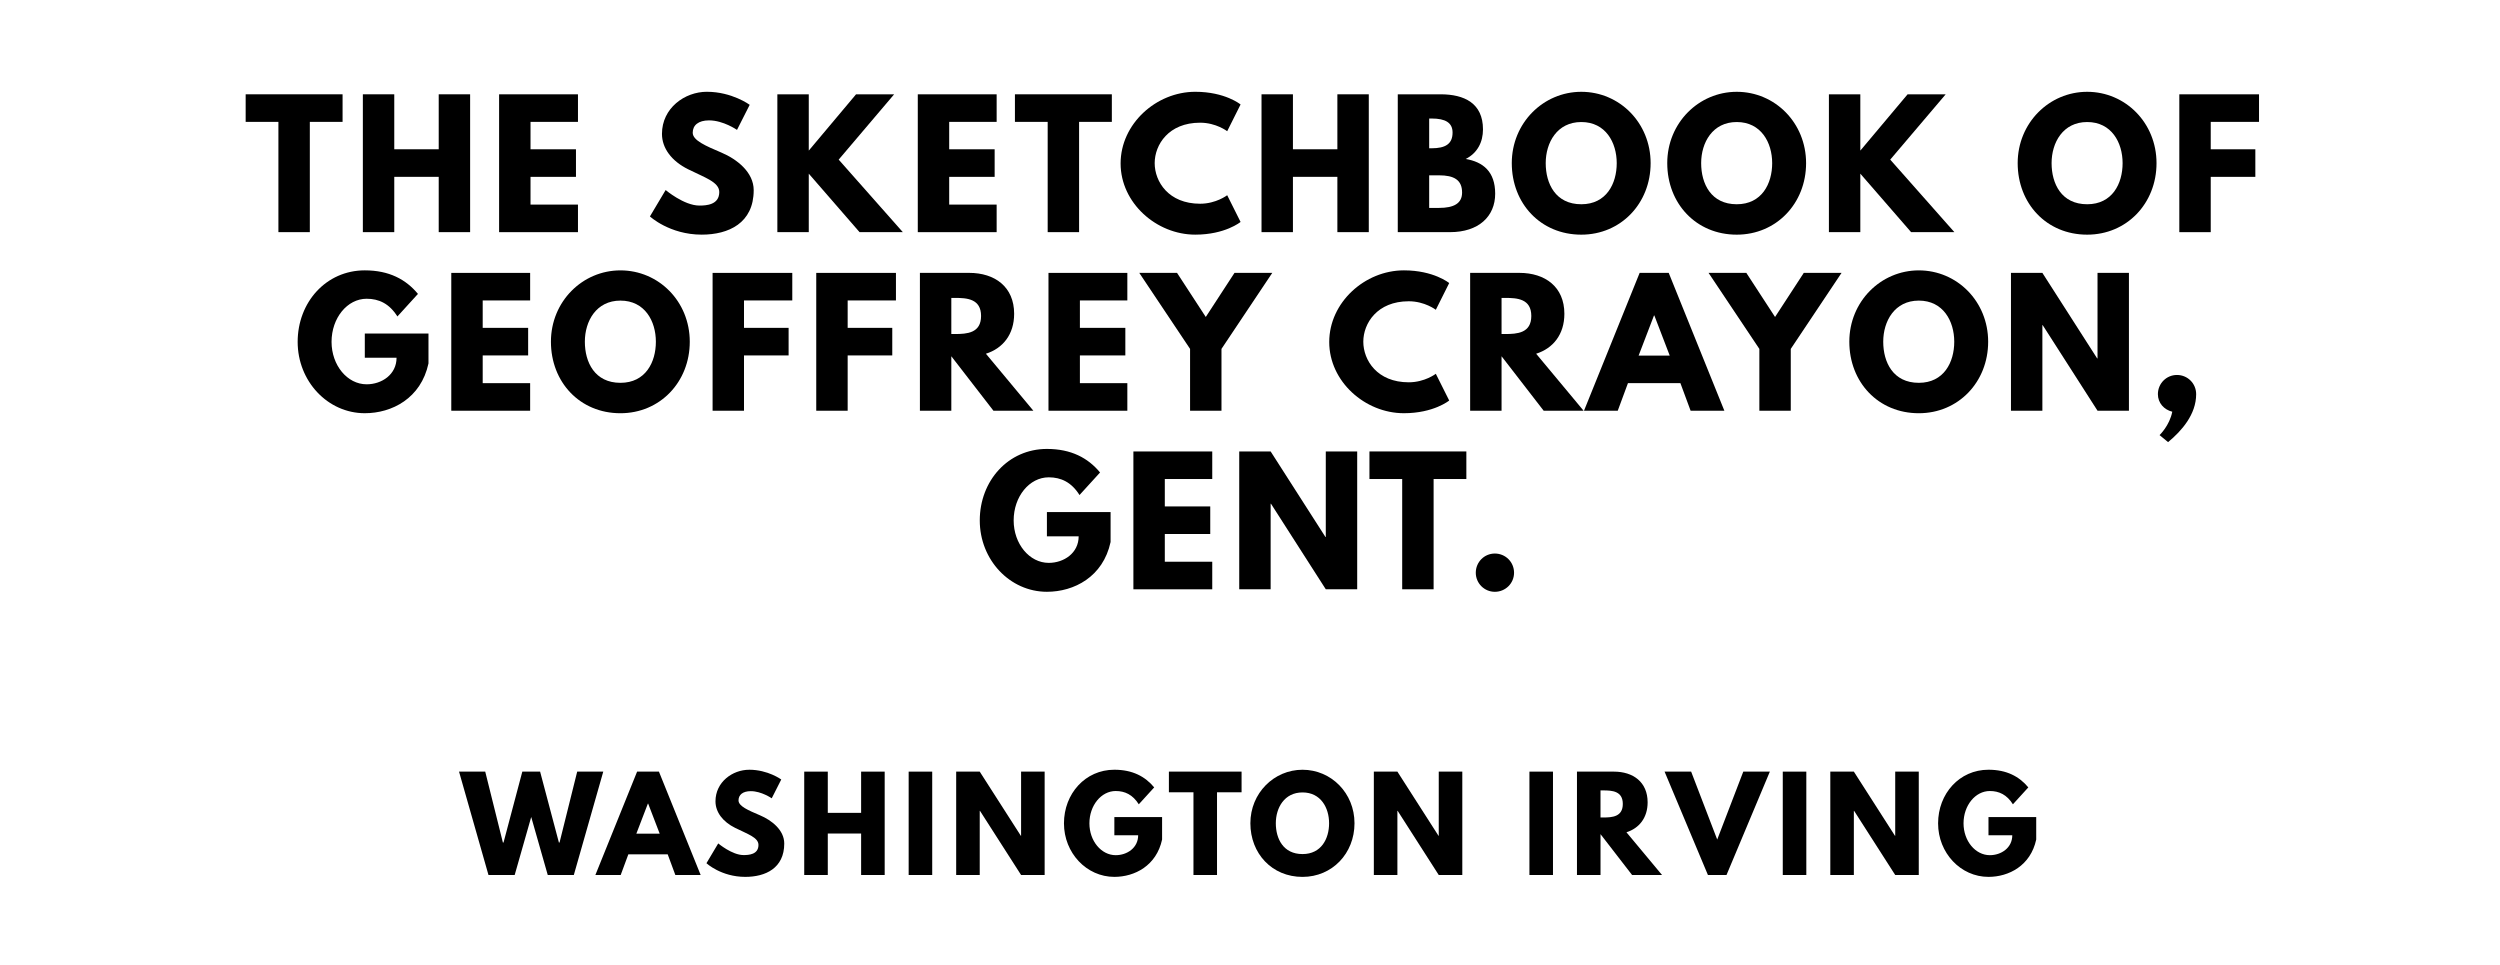
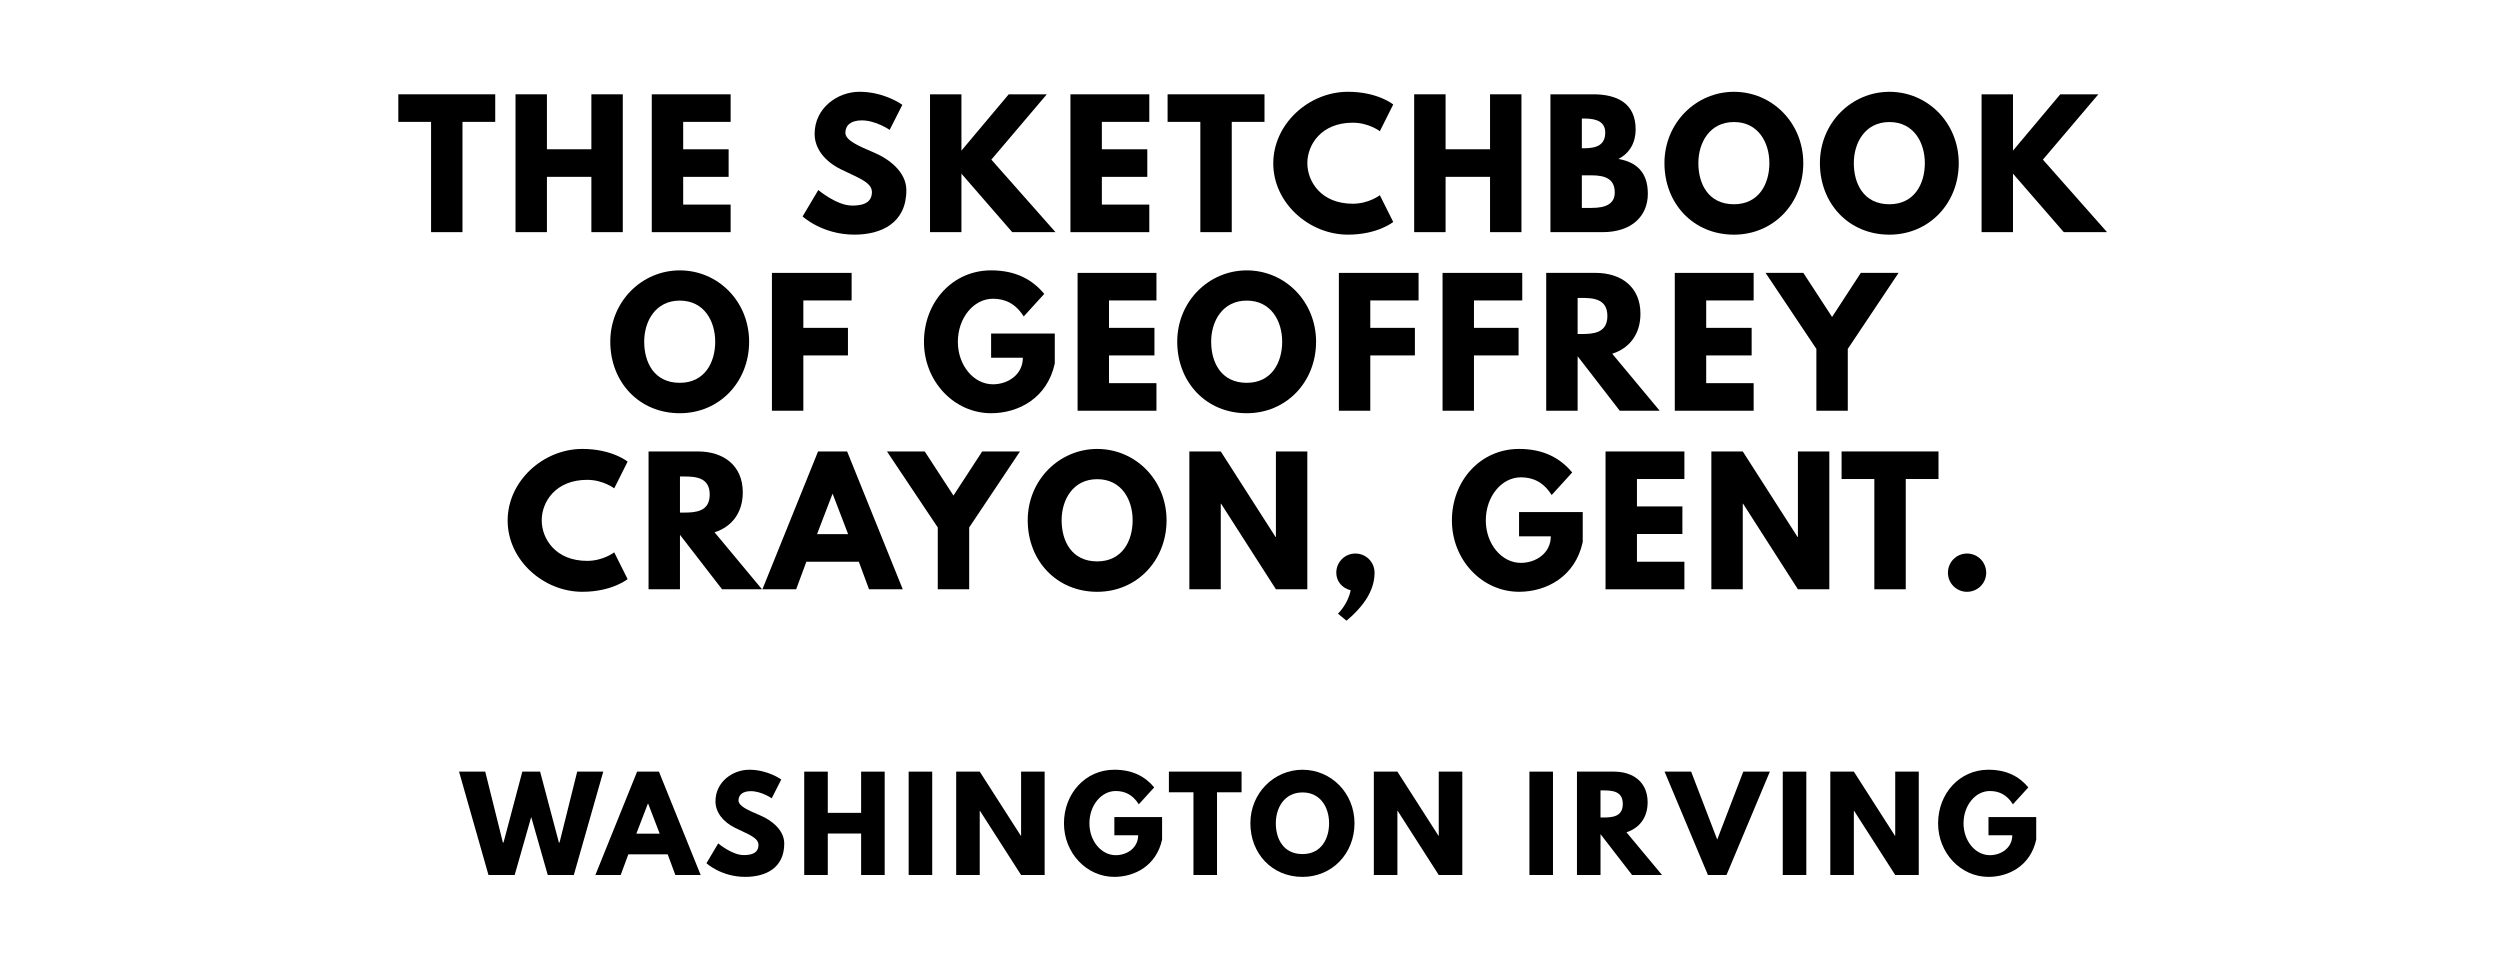
<svg xmlns="http://www.w3.org/2000/svg" version="1.1" viewBox="0 0 1400 540">
-   <g aria-label="THE SKETCHBOOK OF">
-     <path d="M137.57,68.25l0.00-15.44l54.27,0.00l0.00,15.44l-18.34,0.00l0.00,61.75l-17.59,0.00l0.00-61.75l-18.34,0.00z" />
-     <path d="M220.79,99.03l0.00,30.97l-17.59,0.00l0.00-77.19l17.59,0.00l0.00,30.78l24.89,0.00l0.00-30.78l17.59,0.00l0.00,77.19l-17.59,0.00l0.00-30.97l-24.89,0.00z" />
-     <path d="M323.66,52.81l0.00,15.44l-26.57,0.00l0.00,15.35l25.45,0.00l0.00,15.44l-25.45,0.00l0.00,15.53l26.57,0.00l0.00,15.44l-44.16,0.00l0.00-77.19l44.16,0.00z" />
-     <path d="M395.88,51.40c14.04,0.00,23.95,7.30,23.95,7.30l-7.11,14.04s-7.67-5.33-15.63-5.33c-5.99,0.00-9.17,2.71-9.17,6.92c0.00,4.30,7.30,7.39,16.09,11.13c8.61,3.65,18.06,10.95,18.06,21.05c0.00,18.43-14.04,24.89-29.10,24.89c-18.06,0.00-29.01-10.20-29.01-10.20l8.80-14.78s10.29,8.70,18.90,8.70c3.84,0.00,11.13-0.37,11.13-7.58c0.00-5.61-8.23-8.14-17.40-12.73c-9.26-4.58-14.69-11.79-14.69-19.84c0.00-14.41,12.73-23.58,25.17-23.58z" />
-     <path d="M505.58,130.00l-24.23,0.00l-28.44-32.75l0.00,32.75l-17.59,0.00l0.00-77.19l17.59,0.00l0.00,31.53l26.48-31.53l21.33,0.00l-31.06,36.58z" />
-     <path d="M558.12,52.81l0.00,15.44l-26.57,0.00l0.00,15.35l25.45,0.00l0.00,15.44l-25.45,0.00l0.00,15.53l26.57,0.00l0.00,15.44l-44.16,0.00l0.00-77.19l44.16,0.00z" />
-     <path d="M568.36,68.25l0.00-15.44l54.27,0.00l0.00,15.44l-18.34,0.00l0.00,61.75l-17.59,0.00l0.00-61.75l-18.34,0.00z" />
-     <path d="M672.07,114.09c8.98,0.00,15.16-4.77,15.16-4.77l7.49,14.97s-8.61,7.11-25.36,7.11c-21.80,0.00-41.82-17.78-41.82-39.86c0.00-22.18,19.93-40.14,41.82-40.14c16.75,0.00,25.36,7.11,25.36,7.11l-7.49,14.97s-6.18-4.77-15.16-4.77c-17.68,0.00-25.45,12.35-25.45,22.64c0.00,10.39,7.77,22.74,25.45,22.74z" />
-     <path d="M724.04,99.03l0.00,30.97l-17.59,0.00l0.00-77.19l17.59,0.00l0.00,30.78l24.89,0.00l0.00-30.78l17.59,0.00l0.00,77.19l-17.59,0.00l0.00-30.97l-24.89,0.00z" />
-     <path d="M782.75,52.81l23.95,0.00c13.29,0.00,23.77,4.96,23.77,19.65c0.00,7.11-3.09,13.19-9.64,16.56c9.64,1.68,16.47,7.02,16.47,19.46c0.00,12.73-9.26,21.52-25.26,21.52l-29.29,0.00l0.00-77.19z  M800.34,83.03l1.40,0.00c7.58,0.00,11.70-2.34,11.70-8.80c0.00-5.52-4.02-7.86-11.70-7.86l-1.40,0.00l0.00,16.65z  M800.34,116.43l5.52,0.00c8.33,0.00,12.91-2.53,12.91-8.61c0.00-7.11-4.58-9.64-12.91-9.64l-5.52,0.00l0.00,18.25z" />
-     <path d="M846.60,91.36c0.00-22.55,17.68-39.95,38.92-39.95c21.43,0.00,38.83,17.40,38.83,39.95s-16.65,40.05-38.83,40.05c-22.83,0.00-38.92-17.50-38.92-40.05z  M865.60,91.36c0.00,11.51,5.52,23.02,19.93,23.02c14.04,0.00,19.84-11.51,19.84-23.02s-6.18-23.02-19.84-23.02c-13.57,0.00-19.93,11.51-19.93,23.02z" />
-     <path d="M933.66,91.36c0.00-22.55,17.68-39.95,38.92-39.95c21.43,0.00,38.83,17.40,38.83,39.95s-16.65,40.05-38.83,40.05c-22.83,0.00-38.92-17.50-38.92-40.05z  M952.65,91.36c0.00,11.51,5.52,23.02,19.93,23.02c14.04,0.00,19.84-11.51,19.84-23.02s-6.18-23.02-19.84-23.02c-13.57,0.00-19.93,11.51-19.93,23.02z" />
-     <path d="M1094.45,130.00l-24.23,0.00l-28.44-32.75l0.00,32.75l-17.59,0.00l0.00-77.19l17.59,0.00l0.00,31.53l26.48-31.53l21.33,0.00l-31.06,36.58z" />
-     <path d="M1129.90,91.36c0.00-22.55,17.68-39.95,38.92-39.95c21.43,0.00,38.83,17.40,38.83,39.95s-16.65,40.05-38.83,40.05c-22.83,0.00-38.92-17.50-38.92-40.05z  M1148.89,91.36c0.00,11.51,5.52,23.02,19.93,23.02c14.04,0.00,19.84-11.51,19.84-23.02s-6.18-23.02-19.84-23.02c-13.57,0.00-19.93,11.51-19.93,23.02z" />
-     <path d="M1265.05,52.81l0.00,15.44l-27.04,0.00l0.00,15.35l24.98,0.00l0.00,15.44l-24.98,0.00l0.00,30.97l-17.59,0.00l0.00-77.19l44.63,0.00z" />
+   <g aria-label="THE SKETCHBOOK">
+     <path d="M223.06,68.25l0.00-15.44l54.27,0.00l0.00,15.44l-18.34,0.00l0.00,61.75l-17.59,0.00l0.00-61.75l-18.34,0.00z" />
+     <path d="M306.28,99.03l0.00,30.97l-17.59,0.00l0.00-77.19l17.59,0.00l0.00,30.78l24.89,0.00l0.00-30.78l17.59,0.00l0.00,77.19l-17.59,0.00l0.00-30.97l-24.89,0.00z" />
+     <path d="M409.15,52.81l0.00,15.44l-26.57,0.00l0.00,15.35l25.45,0.00l0.00,15.44l-25.45,0.00l0.00,15.53l26.57,0.00l0.00,15.44l-44.16,0.00l0.00-77.19l44.16,0.00z" />
+     <path d="M481.37,51.40c14.04,0.00,23.95,7.30,23.95,7.30l-7.11,14.04s-7.67-5.33-15.63-5.33c-5.99,0.00-9.17,2.71-9.17,6.92c0.00,4.30,7.30,7.39,16.09,11.13c8.61,3.65,18.06,10.95,18.06,21.05c0.00,18.43-14.04,24.89-29.10,24.89c-18.06,0.00-29.01-10.20-29.01-10.20l8.80-14.78s10.29,8.70,18.90,8.70c3.84,0.00,11.13-0.37,11.13-7.58c0.00-5.61-8.23-8.14-17.40-12.73c-9.26-4.58-14.69-11.79-14.69-19.84c0.00-14.41,12.73-23.58,25.17-23.58z" />
+     <path d="M591.07,130.00l-24.23,0.00l-28.44-32.75l0.00,32.75l-17.59,0.00l0.00-77.19l17.59,0.00l0.00,31.53l26.48-31.53l21.33,0.00l-31.06,36.58z" />
+     <path d="M643.61,52.81l0.00,15.44l-26.57,0.00l0.00,15.35l25.45,0.00l0.00,15.44l-25.45,0.00l0.00,15.53l26.57,0.00l0.00,15.44l-44.16,0.00l0.00-77.19l44.16,0.00z" />
+     <path d="M653.85,68.25l0.00-15.44l54.27,0.00l0.00,15.44l-18.34,0.00l0.00,61.75l-17.59,0.00l0.00-61.75l-18.34,0.00z" />
+     <path d="M757.56,114.09c8.98,0.00,15.16-4.77,15.16-4.77l7.49,14.97s-8.61,7.11-25.36,7.11c-21.80,0.00-41.82-17.78-41.82-39.86c0.00-22.18,19.93-40.14,41.82-40.14c16.75,0.00,25.36,7.11,25.36,7.11l-7.49,14.97s-6.18-4.77-15.16-4.77c-17.68,0.00-25.45,12.35-25.45,22.64c0.00,10.39,7.77,22.74,25.45,22.74z" />
+     <path d="M809.53,99.03l0.00,30.97l-17.59,0.00l0.00-77.19l17.59,0.00l0.00,30.78l24.89,0.00l0.00-30.78l17.59,0.00l0.00,77.19l-17.59,0.00l0.00-30.97l-24.89,0.00z" />
+     <path d="M868.24,52.81l23.95,0.00c13.29,0.00,23.77,4.96,23.77,19.65c0.00,7.11-3.09,13.19-9.64,16.56c9.64,1.68,16.47,7.02,16.47,19.46c0.00,12.73-9.26,21.52-25.26,21.52l-29.29,0.00l0.00-77.19z  M885.83,83.03l1.40,0.00c7.58,0.00,11.70-2.34,11.70-8.80c0.00-5.52-4.02-7.86-11.70-7.86l-1.40,0.00l0.00,16.65z  M885.83,116.43l5.52,0.00c8.33,0.00,12.91-2.53,12.91-8.61c0.00-7.11-4.58-9.64-12.91-9.64l-5.52,0.00l0.00,18.25z" />
+     <path d="M932.09,91.36c0.00-22.55,17.68-39.95,38.92-39.95c21.43,0.00,38.83,17.40,38.83,39.95s-16.65,40.05-38.83,40.05c-22.83,0.00-38.92-17.50-38.92-40.05z  M951.08,91.36c0.00,11.51,5.52,23.02,19.93,23.02c14.04,0.00,19.84-11.51,19.84-23.02s-6.18-23.02-19.84-23.02c-13.57,0.00-19.93,11.51-19.93,23.02z" />
+     <path d="M1019.15,91.36c0.00-22.55,17.68-39.95,38.92-39.95c21.43,0.00,38.83,17.40,38.83,39.95s-16.65,40.05-38.83,40.05c-22.83,0.00-38.92-17.50-38.92-40.05z  M1038.14,91.36c0.00,11.51,5.52,23.02,19.93,23.02c14.04,0.00,19.84-11.51,19.84-23.02s-6.18-23.02-19.84-23.02c-13.57,0.00-19.93,11.51-19.93,23.02z" />
+     <path d="M1179.94,130.00l-24.23,0.00l-28.44-32.75l0.00,32.75l-17.59,0.00l0.00-77.19l17.59,0.00l0.00,31.53l26.48-31.53l21.33,0.00l-31.06,36.58z" />
  </g>
-   <g aria-label="GEOFFREY CRAYON,">
-     <path d="M239.95,186.77l0.00,16.75c-4.21,19.56-20.49,27.88-35.65,27.88c-20.77,0.00-37.61-17.87-37.61-39.95c0.00-22.18,15.91-40.05,37.61-40.05c13.57,0.00,23.02,5.05,29.75,13.19l-11.51,12.63c-4.49-7.20-10.39-9.92-17.22-9.92c-10.85,0.00-19.65,10.76-19.65,24.14c0.00,13.10,8.80,23.77,19.65,23.77c8.42,0.00,16.75-5.43,16.75-14.88l-17.78,0.00l0.00-13.57l35.65,0.00z" />
-     <path d="M296.88,152.81l0.00,15.44l-26.57,0.00l0.00,15.35l25.45,0.00l0.00,15.44l-25.45,0.00l0.00,15.53l26.57,0.00l0.00,15.44l-44.16,0.00l0.00-77.19l44.16,0.00z" />
-     <path d="M308.52,191.36c0.00-22.55,17.68-39.95,38.92-39.95c21.43,0.00,38.83,17.40,38.83,39.95s-16.65,40.05-38.83,40.05c-22.83,0.00-38.92-17.50-38.92-40.05z  M327.52,191.36c0.00,11.51,5.52,23.02,19.93,23.02c14.04,0.00,19.84-11.51,19.84-23.02s-6.18-23.02-19.84-23.02c-13.57,0.00-19.93,11.51-19.93,23.02z" />
-     <path d="M443.68,152.81l0.00,15.44l-27.04,0.00l0.00,15.35l24.98,0.00l0.00,15.44l-24.98,0.00l0.00,30.97l-17.59,0.00l0.00-77.19l44.63,0.00z" />
-     <path d="M501.73,152.81l0.00,15.44l-27.04,0.00l0.00,15.35l24.98,0.00l0.00,15.44l-24.98,0.00l0.00,30.97l-17.59,0.00l0.00-77.19l44.63,0.00z" />
-     <path d="M515.15,152.81l27.60,0.00c14.32,0.00,25.17,7.77,25.17,22.92c0.00,11.60-6.36,19.37-15.81,22.36l26.57,31.91l-22.36,0.00l-23.58-30.50l0.00,30.50l-17.59,0.00l0.00-77.19z  M532.74,187.05l2.06,0.00c6.64,0.00,14.60-0.47,14.60-10.11s-7.95-10.11-14.60-10.11l-2.06,0.00l0.00,20.21z" />
-     <path d="M631.31,152.81l0.00,15.44l-26.57,0.00l0.00,15.35l25.45,0.00l0.00,15.44l-25.45,0.00l0.00,15.53l26.57,0.00l0.00,15.44l-44.16,0.00l0.00-77.19l44.16,0.00z" />
-     <path d="M637.99,152.81l21.15,0.00l16.09,24.70l16.09-24.70l21.15,0.00l-28.44,42.57l0.00,34.62l-17.59,0.00l0.00-34.62z" />
-     <path d="M788.90,214.09c8.98,0.00,15.16-4.77,15.16-4.77l7.49,14.97s-8.61,7.11-25.36,7.11c-21.80,0.00-41.82-17.78-41.82-39.86c0.00-22.18,19.93-40.14,41.82-40.14c16.75,0.00,25.36,7.11,25.36,7.11l-7.49,14.97s-6.18-4.77-15.16-4.77c-17.68,0.00-25.45,12.35-25.45,22.64c0.00,10.39,7.77,22.74,25.45,22.74z" />
-     <path d="M823.28,152.81l27.60,0.00c14.32,0.00,25.17,7.77,25.17,22.92c0.00,11.60-6.36,19.37-15.81,22.36l26.57,31.91l-22.36,0.00l-23.58-30.50l0.00,30.50l-17.59,0.00l0.00-77.19z  M840.87,187.05l2.06,0.00c6.64,0.00,14.60-0.47,14.60-10.11s-7.95-10.11-14.60-10.11l-2.06,0.00l0.00,20.21z" />
-     <path d="M934.48,152.81l31.16,77.19l-18.90,0.00l-5.71-15.44l-29.38,0.00l-5.71,15.44l-18.90,0.00l31.16-77.19l16.28,0.00z  M935.04,199.12l-8.61-22.46l-0.19,0.00l-8.61,22.46l17.40,0.00z" />
-     <path d="M956.79,152.81l21.15,0.00l16.09,24.70l16.09-24.70l21.15,0.00l-28.44,42.57l0.00,34.62l-17.59,0.00l0.00-34.62z" />
-     <path d="M1035.62,191.36c0.00-22.55,17.68-39.95,38.92-39.95c21.43,0.00,38.83,17.40,38.83,39.95s-16.65,40.05-38.83,40.05c-22.83,0.00-38.92-17.50-38.92-40.05z  M1054.61,191.36c0.00,11.51,5.52,23.02,19.93,23.02c14.04,0.00,19.84-11.51,19.84-23.02s-6.18-23.02-19.84-23.02c-13.57,0.00-19.93,11.51-19.93,23.02z" />
-     <path d="M1143.73,182.09l0.00,47.91l-17.59,0.00l0.00-77.19l17.59,0.00l30.69,47.91l0.19,0.00l0.00-47.91l17.59,0.00l0.00,77.19l-17.59,0.00l-30.69-47.91l-0.19,0.00z" />
-     <path d="M1219.09,209.98c5.99,0.00,10.76,4.77,10.76,10.76c0.00,11.32-8.05,20.49-15.72,26.85l-4.77-3.93s5.61-5.33,7.11-13.10c-4.58-1.12-8.05-4.87-8.05-9.82c0.00-5.99,4.77-10.76,10.67-10.76z" />
+   <g aria-label="OF GEOFFREY">
+     <path d="M341.76,191.36c0.00-22.55,17.68-39.95,38.92-39.95c21.43,0.00,38.83,17.40,38.83,39.95s-16.65,40.05-38.83,40.05c-22.83,0.00-38.92-17.50-38.92-40.05z  M360.75,191.36c0.00,11.51,5.52,23.02,19.93,23.02c14.04,0.00,19.84-11.51,19.84-23.02s-6.18-23.02-19.84-23.02c-13.57,0.00-19.93,11.51-19.93,23.02z" />
+     <path d="M476.91,152.81l0.00,15.44l-27.04,0.00l0.00,15.35l24.98,0.00l0.00,15.44l-24.98,0.00l0.00,30.97l-17.59,0.00l0.00-77.19l44.63,0.00z" />
+     <path d="M590.68,186.77l0.00,16.75c-4.21,19.56-20.49,27.88-35.65,27.88c-20.77,0.00-37.61-17.87-37.61-39.95c0.00-22.18,15.91-40.05,37.61-40.05c13.57,0.00,23.02,5.05,29.75,13.19l-11.51,12.63c-4.49-7.20-10.39-9.92-17.22-9.92c-10.85,0.00-19.65,10.76-19.65,24.14c0.00,13.10,8.80,23.77,19.65,23.77c8.42,0.00,16.75-5.43,16.75-14.88l-17.78,0.00l0.00-13.57l35.65,0.00z" />
+     <path d="M647.61,152.81l0.00,15.44l-26.57,0.00l0.00,15.35l25.45,0.00l0.00,15.44l-25.45,0.00l0.00,15.53l26.57,0.00l0.00,15.44l-44.16,0.00l0.00-77.19l44.16,0.00z" />
+     <path d="M659.25,191.36c0.00-22.55,17.68-39.95,38.92-39.95c21.43,0.00,38.83,17.40,38.83,39.95s-16.65,40.05-38.83,40.05c-22.83,0.00-38.92-17.50-38.92-40.05z  M678.25,191.36c0.00,11.51,5.52,23.02,19.93,23.02c14.04,0.00,19.84-11.51,19.84-23.02s-6.18-23.02-19.84-23.02c-13.57,0.00-19.93,11.51-19.93,23.02z" />
+     <path d="M794.40,152.81l0.00,15.44l-27.04,0.00l0.00,15.35l24.98,0.00l0.00,15.44l-24.98,0.00l0.00,30.97l-17.59,0.00l0.00-77.19l44.63,0.00z" />
+     <path d="M852.46,152.81l0.00,15.44l-27.04,0.00l0.00,15.35l24.98,0.00l0.00,15.44l-24.98,0.00l0.00,30.97l-17.59,0.00l0.00-77.19l44.63,0.00z" />
+     <path d="M865.88,152.81l27.60,0.00c14.32,0.00,25.17,7.77,25.17,22.92c0.00,11.60-6.36,19.37-15.81,22.36l26.57,31.91l-22.36,0.00l-23.58-30.50l0.00,30.50l-17.59,0.00l0.00-77.19z  M883.47,187.05l2.06,0.00c6.64,0.00,14.60-0.47,14.60-10.11s-7.95-10.11-14.60-10.11l-2.06,0.00l0.00,20.21z" />
+     <path d="M982.04,152.81l0.00,15.44l-26.57,0.00l0.00,15.35l25.45,0.00l0.00,15.44l-25.45,0.00l0.00,15.53l26.57,0.00l0.00,15.44l-44.16,0.00l0.00-77.19l44.16,0.00z" />
+     <path d="M988.72,152.81l21.15,0.00l16.09,24.70l16.09-24.70l21.15,0.00l-28.44,42.57l0.00,34.62l-17.59,0.00l0.00-34.62z" />
  </g>
-   <g aria-label="GENT.">
-     <path d="M621.93,286.77l0.00,16.75c-4.21,19.56-20.49,27.88-35.65,27.88c-20.77,0.00-37.61-17.87-37.61-39.95c0.00-22.18,15.91-40.05,37.61-40.05c13.57,0.00,23.02,5.05,29.75,13.19l-11.51,12.63c-4.49-7.20-10.39-9.92-17.22-9.92c-10.85,0.00-19.65,10.76-19.65,24.14c0.00,13.10,8.80,23.77,19.65,23.77c8.42,0.00,16.75-5.43,16.75-14.88l-17.78,0.00l0.00-13.57l35.65,0.00z" />
-     <path d="M678.86,252.81l0.00,15.44l-26.57,0.00l0.00,15.35l25.45,0.00l0.00,15.44l-25.45,0.00l0.00,15.53l26.57,0.00l0.00,15.44l-44.16,0.00l0.00-77.19l44.16,0.00z" />
-     <path d="M711.56,282.09l0.00,47.91l-17.59,0.00l0.00-77.19l17.59,0.00l30.69,47.91l0.19,0.00l0.00-47.91l17.59,0.00l0.00,77.19l-17.59,0.00l-30.69-47.91l-0.19,0.00z" />
-     <path d="M766.89,268.25l0.00-15.44l54.27,0.00l0.00,15.44l-18.34,0.00l0.00,61.75l-17.59,0.00l0.00-61.75l-18.34,0.00z" />
-     <path d="M837.11,309.98c5.99,0.00,10.76,4.77,10.76,10.76c0.00,5.89-4.77,10.67-10.76,10.67c-5.89,0.00-10.67-4.77-10.67-10.67c0.00-5.99,4.77-10.76,10.67-10.76z" />
+   <g aria-label="CRAYON, GENT.">
+     <path d="M328.81,314.09c8.98,0.00,15.16-4.77,15.16-4.77l7.49,14.97s-8.61,7.11-25.36,7.11c-21.80,0.00-41.82-17.78-41.82-39.86c0.00-22.18,19.93-40.14,41.82-40.14c16.75,0.00,25.36,7.11,25.36,7.11l-7.49,14.97s-6.18-4.77-15.16-4.77c-17.68,0.00-25.45,12.35-25.45,22.64c0.00,10.39,7.77,22.74,25.45,22.74z" />
+     <path d="M363.19,252.81l27.60,0.00c14.32,0.00,25.17,7.77,25.17,22.92c0.00,11.60-6.36,19.37-15.81,22.36l26.57,31.91l-22.36,0.00l-23.58-30.50l0.00,30.50l-17.59,0.00l0.00-77.19z  M380.78,287.05l2.06,0.00c6.64,0.00,14.60-0.47,14.60-10.11s-7.95-10.11-14.60-10.11l-2.06,0.00l0.00,20.21z" />
+     <path d="M474.39,252.81l31.16,77.19l-18.90,0.00l-5.71-15.44l-29.38,0.00l-5.71,15.44l-18.90,0.00l31.16-77.19l16.28,0.00z  M474.95,299.12l-8.61-22.46l-0.19,0.00l-8.61,22.46l17.40,0.00z" />
+     <path d="M496.70,252.81l21.15,0.00l16.09,24.70l16.09-24.70l21.15,0.00l-28.44,42.57l0.00,34.62l-17.59,0.00l0.00-34.62z" />
+     <path d="M575.52,291.36c0.00-22.55,17.68-39.95,38.92-39.95c21.43,0.00,38.83,17.40,38.83,39.95s-16.65,40.05-38.83,40.05c-22.83,0.00-38.92-17.50-38.92-40.05z  M594.51,291.36c0.00,11.51,5.52,23.02,19.93,23.02c14.04,0.00,19.84-11.51,19.84-23.02s-6.18-23.02-19.84-23.02c-13.57,0.00-19.93,11.51-19.93,23.02z" />
+     <path d="M683.63,282.09l0.00,47.91l-17.59,0.00l0.00-77.19l17.59,0.00l30.69,47.91l0.19,0.00l0.00-47.91l17.59,0.00l0.00,77.19l-17.59,0.00l-30.69-47.91l-0.19,0.00z" />
+     <path d="M758.99,309.98c5.99,0.00,10.76,4.77,10.76,10.76c0.00,11.32-8.05,20.49-15.72,26.85l-4.77-3.93s5.61-5.33,7.11-13.10c-4.58-1.12-8.05-4.87-8.05-9.82c0.00-5.99,4.77-10.76,10.67-10.76z" />
+     <path d="M886.33,286.77l0.00,16.75c-4.21,19.56-20.49,27.88-35.65,27.88c-20.77,0.00-37.61-17.87-37.61-39.95c0.00-22.18,15.91-40.05,37.61-40.05c13.57,0.00,23.02,5.05,29.75,13.19l-11.51,12.63c-4.49-7.20-10.39-9.92-17.22-9.92c-10.85,0.00-19.65,10.76-19.65,24.14c0.00,13.10,8.80,23.77,19.65,23.77c8.42,0.00,16.75-5.43,16.75-14.88l-17.78,0.00l0.00-13.57l35.65,0.00z" />
+     <path d="M943.26,252.81l0.00,15.44l-26.57,0.00l0.00,15.35l25.45,0.00l0.00,15.44l-25.45,0.00l0.00,15.53l26.57,0.00l0.00,15.44l-44.16,0.00l0.00-77.19l44.16,0.00z" />
+     <path d="M975.95,282.09l0.00,47.91l-17.59,0.00l0.00-77.19l17.59,0.00l30.69,47.91l0.19,0.00l0.00-47.91l17.59,0.00l0.00,77.19l-17.59,0.00l-30.69-47.91l-0.19,0.00z" />
+     <path d="M1031.29,268.25l0.00-15.44l54.27,0.00l0.00,15.44l-18.34,0.00l0.00,61.75l-17.59,0.00l0.00-61.75l-18.34,0.00z" />
+     <path d="M1101.51,309.98c5.99,0.00,10.76,4.77,10.76,10.76c0.00,5.89-4.77,10.67-10.76,10.67c-5.89,0.00-10.67-4.77-10.67-10.67c0.00-5.99,4.77-10.76,10.67-10.76z" />
  </g>
  <g aria-label="WASHINGTON IRVING">
    <path d="M306.74,490.00l-9.26-32.49l-9.26,32.49l-14.67,0.00l-16.49-57.89l14.67,0.00l9.89,39.72l0.35,0.00l10.53-39.72l9.96,0.00l10.53,39.72l0.35,0.00l9.89-39.72l14.60,0.00l-16.49,57.89l-14.60,0.00z" />
    <path d="M369.00,432.11l23.37,57.89l-14.18,0.00l-4.28-11.58l-22.04,0.00l-4.28,11.58l-14.18,0.00l23.37-57.89l12.21,0.00z  M369.42,466.84l-6.46-16.84l-0.14,0.00l-6.46,16.84l13.05,0.00z" />
    <path d="M419.54,431.05c10.53,0.00,17.96,5.47,17.96,5.47l-5.33,10.53s-5.75-4.00-11.72-4.00c-4.49,0.00-6.88,2.04-6.88,5.19c0.00,3.23,5.47,5.54,12.07,8.35c6.46,2.74,13.54,8.21,13.54,15.79c0.00,13.82-10.53,18.67-21.82,18.67c-13.54,0.00-21.75-7.65-21.75-7.65l6.60-11.09s7.72,6.53,14.18,6.53c2.88,0.00,8.35-0.28,8.35-5.68c0.00-4.21-6.18-6.11-13.05-9.54c-6.95-3.44-11.02-8.84-11.02-14.88c0.00-10.81,9.54-17.68,18.88-17.68z" />
    <path d="M463.56,466.77l0.00,23.23l-13.19,0.00l0.00-57.89l13.19,0.00l0.00,23.09l18.67,0.00l0.00-23.09l13.19,0.00l0.00,57.89l-13.19,0.00l0.00-23.23l-18.67,0.00z" />
    <path d="M522.04,432.11l0.00,57.89l-13.19,0.00l0.00-57.89l13.19,0.00z" />
    <path d="M548.65,454.07l0.00,35.93l-13.19,0.00l0.00-57.89l13.19,0.00l23.02,35.93l0.14,0.00l0.00-35.93l13.19,0.00l0.00,57.89l-13.19,0.00l-23.02-35.93l-0.14,0.00z" />
    <path d="M650.77,457.58l0.00,12.56c-3.16,14.67-15.37,20.91-26.74,20.91c-15.58,0.00-28.21-13.40-28.21-29.96c0.00-16.63,11.93-30.04,28.21-30.04c10.18,0.00,17.26,3.79,22.32,9.89l-8.63,9.47c-3.37-5.40-7.79-7.44-12.91-7.44c-8.14,0.00-14.74,8.07-14.74,18.11c0.00,9.82,6.60,17.82,14.74,17.82c6.32,0.00,12.56-4.07,12.56-11.16l-13.33,0.00l0.00-10.18l26.74,0.00z" />
    <path d="M654.58,443.68l0.00-11.58l40.70,0.00l0.00,11.58l-13.75,0.00l0.00,46.32l-13.19,0.00l0.00-46.32l-13.75,0.00z" />
    <path d="M700.21,461.02c0.00-16.91,13.26-29.96,29.19-29.96c16.07,0.00,29.12,13.05,29.12,29.96s-12.49,30.04-29.12,30.04c-17.12,0.00-29.19-13.12-29.19-30.04z  M714.46,461.02c0.00,8.63,4.14,17.26,14.95,17.26c10.53,0.00,14.88-8.63,14.88-17.26s-4.63-17.26-14.88-17.26c-10.18,0.00-14.95,8.63-14.95,17.26z" />
    <path d="M782.54,454.07l0.00,35.93l-13.19,0.00l0.00-57.89l13.19,0.00l23.02,35.93l0.14,0.00l0.00-35.93l13.19,0.00l0.00,57.89l-13.19,0.00l-23.02-35.93l-0.14,0.00z" />
    <path d="M869.67,432.11l0.00,57.89l-13.19,0.00l0.00-57.89l13.19,0.00z" />
    <path d="M883.09,432.11l20.70,0.00c10.74,0.00,18.88,5.82,18.88,17.19c0.00,8.70-4.77,14.53-11.86,16.77l19.93,23.93l-16.77,0.00l-17.68-22.88l0.00,22.88l-13.19,0.00l0.00-57.89z  M896.28,457.79l1.54,0.00c4.98,0.00,10.95-0.35,10.95-7.58s-5.96-7.58-10.95-7.58l-1.54,0.00l0.00,15.16z" />
    <path d="M956.44,490.00l-24.28-57.89l14.88,0.00l14.60,38.04l14.60-38.04l14.88,0.00l-24.28,57.89l-10.39,0.00z" />
    <path d="M1011.54,432.11l0.00,57.89l-13.19,0.00l0.00-57.89l13.19,0.00z" />
    <path d="M1038.16,454.07l0.00,35.93l-13.19,0.00l0.00-57.89l13.19,0.00l23.02,35.93l0.14,0.00l0.00-35.93l13.19,0.00l0.00,57.89l-13.19,0.00l-23.02-35.93l-0.14,0.00z" />
    <path d="M1140.28,457.58l0.00,12.56c-3.16,14.67-15.37,20.91-26.74,20.91c-15.58,0.00-28.21-13.40-28.21-29.96c0.00-16.63,11.93-30.04,28.21-30.04c10.18,0.00,17.26,3.79,22.32,9.89l-8.63,9.47c-3.37-5.40-7.79-7.44-12.91-7.44c-8.14,0.00-14.74,8.07-14.74,18.11c0.00,9.82,6.60,17.82,14.74,17.82c6.32,0.00,12.56-4.07,12.56-11.16l-13.33,0.00l0.00-10.18l26.74,0.00z" />
  </g>
</svg>
